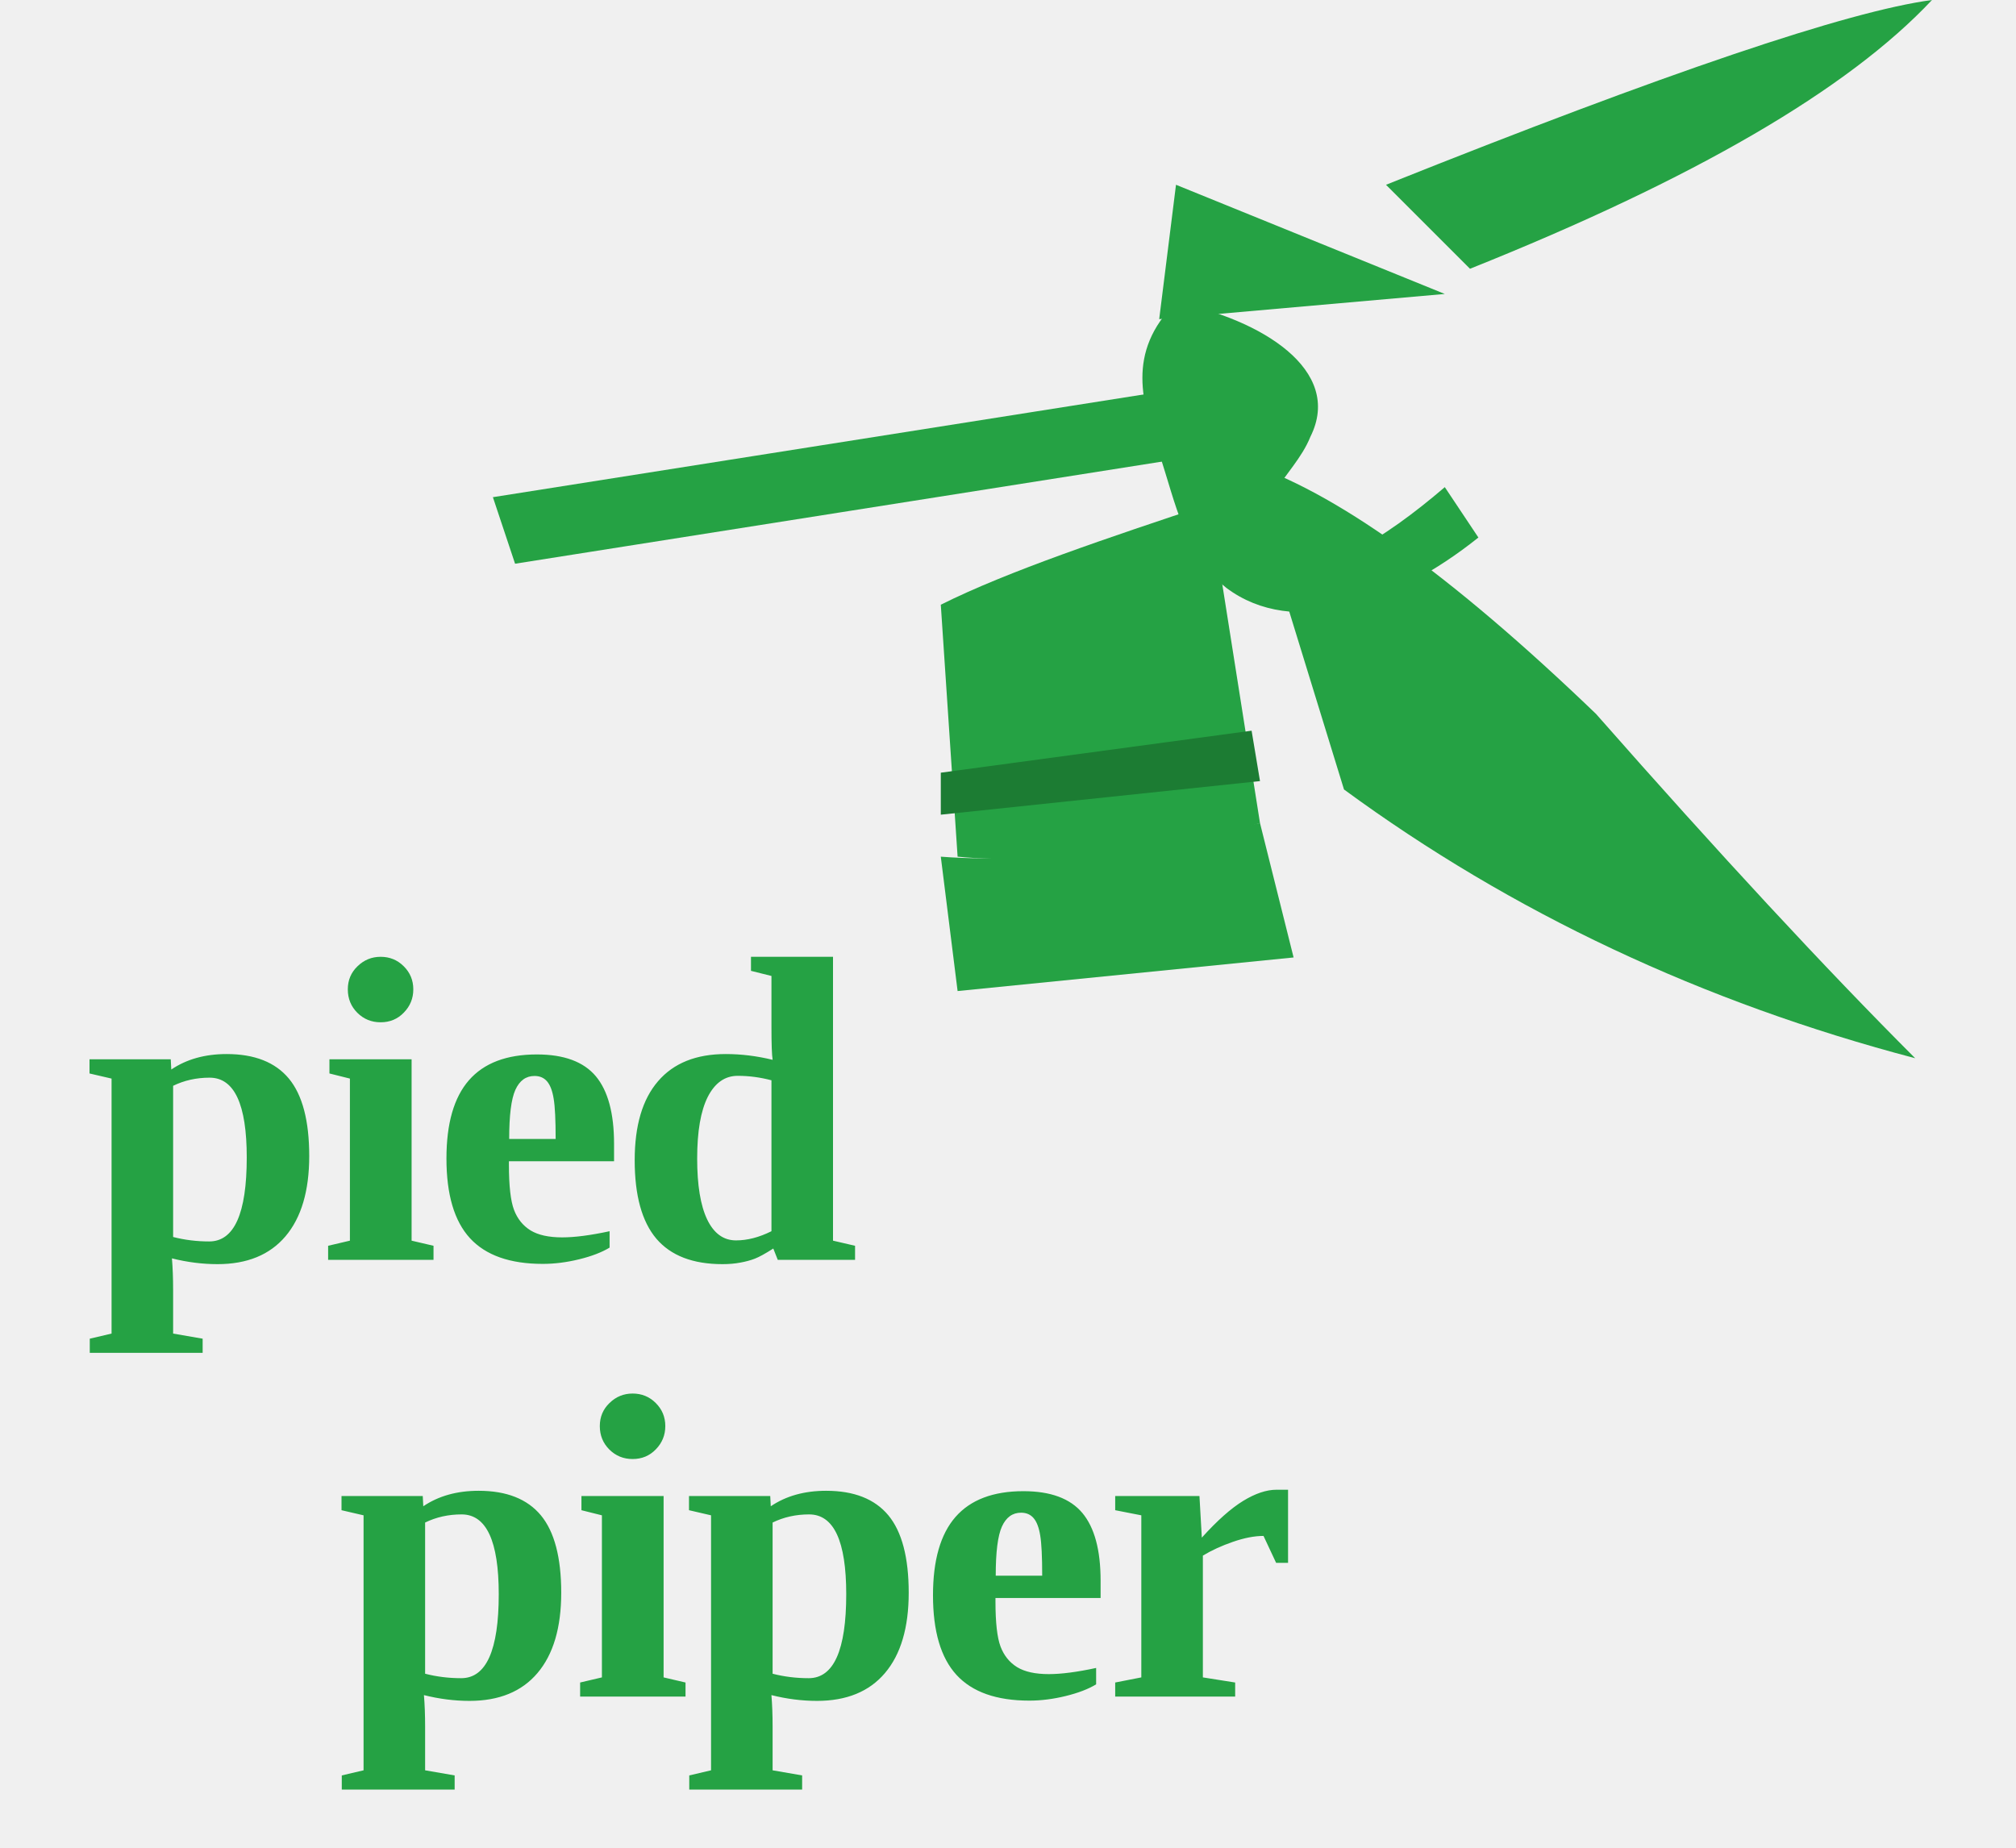
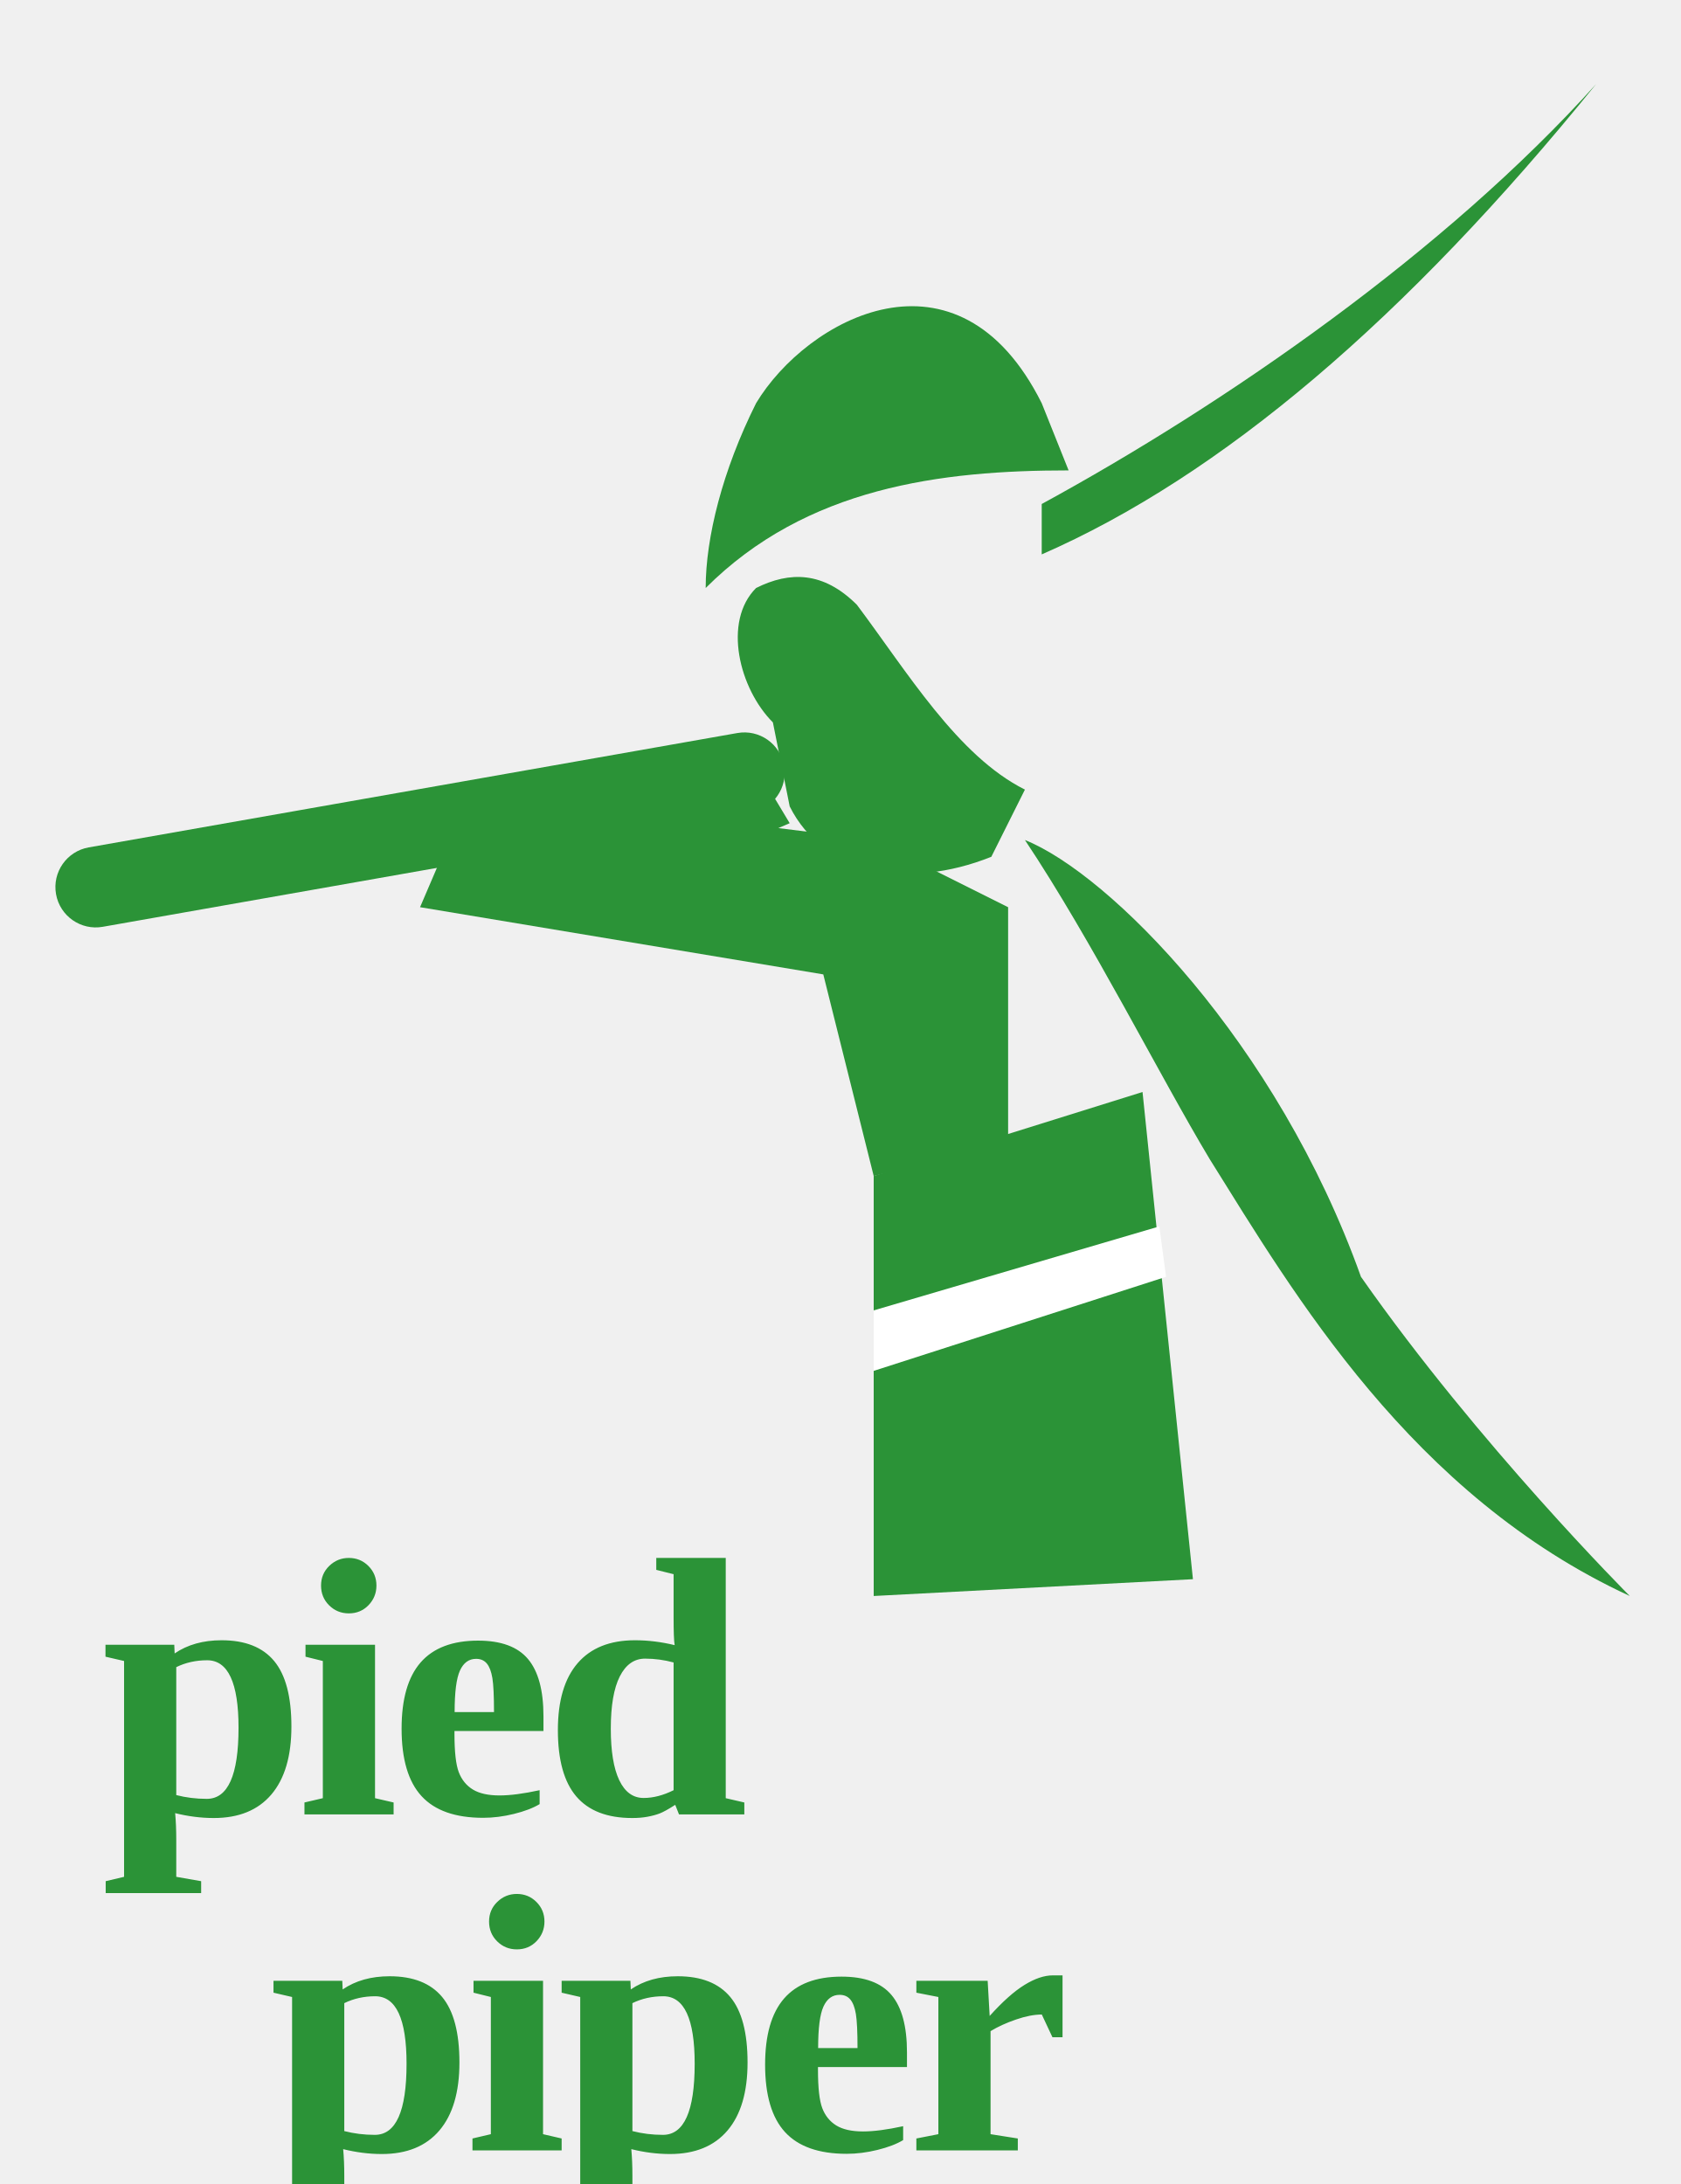
- <svg xmlns="http://www.w3.org/2000/svg" viewBox="0 0 240 220" width="100%" height="100%">
-   <g fill="#25A244">
-     <path d="M165,22 Q215,2 230,0 Q215,16 175,32 Z" />
-     <path d="M140,22 L172,35 L138,38 Z" />
-     <path d="M140,36 C150,38 160,44 156,52 C154,57 148,60 152,66 C156,70 165,64 172,58 L176,64 C166,72 154,76 146,70 C141,66 140,60 138,54 C136,48 134,42 140,36 Z" />
-     <path d="M60,60 L136,48 L138,54 L62,66 Z" stroke="#25A244" stroke-width="2" />
-     <path d="M144,60 L150,98 C140,101 124,103 114,102 L112,72 C120,68 132,64 144,60 Z" />
-     <path d="M112,92 L149,87 L150,93 L112,97 Z" fill="#1C7C33" />
-     <path d="M112,102 C125,103 140,100 150,98 L154,114 L114,118 Z" />
-     <path d="M148,55 Q164,60 190,85 Q212,110 228,126 Q190,116 160,94 Z" />
-     <text x="10" y="150" font-family="Georgia, 'Times New Roman', serif" font-weight="bold" font-size="52" fill="#25A244" letter-spacing="-1">pied</text>
-     <text x="40" y="202" font-family="Georgia, 'Times New Roman', serif" font-weight="bold" font-size="52" fill="#25A244" letter-spacing="-1">piper</text>
+ <svg xmlns="http://www.w3.org/2000/svg" viewBox="0 0 500 650" width="100%" height="100%">
+   <g fill="#2B9337">
+     <path d="M310,165 Q390,130 475,25 C430,75 365,120 310,150 Z" />
+     <path d="M225,120 C240,95 285,70 310,120 L318,140 C280,140 240,145 210,175 C210,160 215,140 225,120 Z" />
+     <rect x="15" y="235" width="220" height="24" rx="12" transform="rotate(-10, 125, 247)" />
+     <path d="M225,175 C215,185 220,205 230,215 L235,240 C245,260 270,265 295,255 L305,235 C285,225 270,200 255,180 C245,170 235,170 225,175 Z" />
+     <path d="M190,230 L220,220 L235,245 L200,260 Z" />
+     <path d="M260,250 L140,235 L125,270 L245,290 L260,350 L300,340 L300,270 Z" />
+     <path d="M305,250 C330,260 380,310 405,380 C440,430 485,475 485,475 C420,445 385,385 360,345 C345,320 325,280 305,250 Z" />
+     <path d="M260,350 L340,325 L355,470 L260,475 Z" />
+     <path d="M260,390 L345,365 L347,380 L260,408 Z" fill="#FFFFFF" />
+     <text x="30" y="540" font-family="Georgia, 'Times New Roman', serif" font-weight="bold" font-size="110" fill="#2B9337" letter-spacing="-3">pied</text>
+     <text x="80" y="640" font-family="Georgia, 'Times New Roman', serif" font-weight="bold" font-size="110" fill="#2B9337" letter-spacing="-3">piper</text>
  </g>
</svg>
